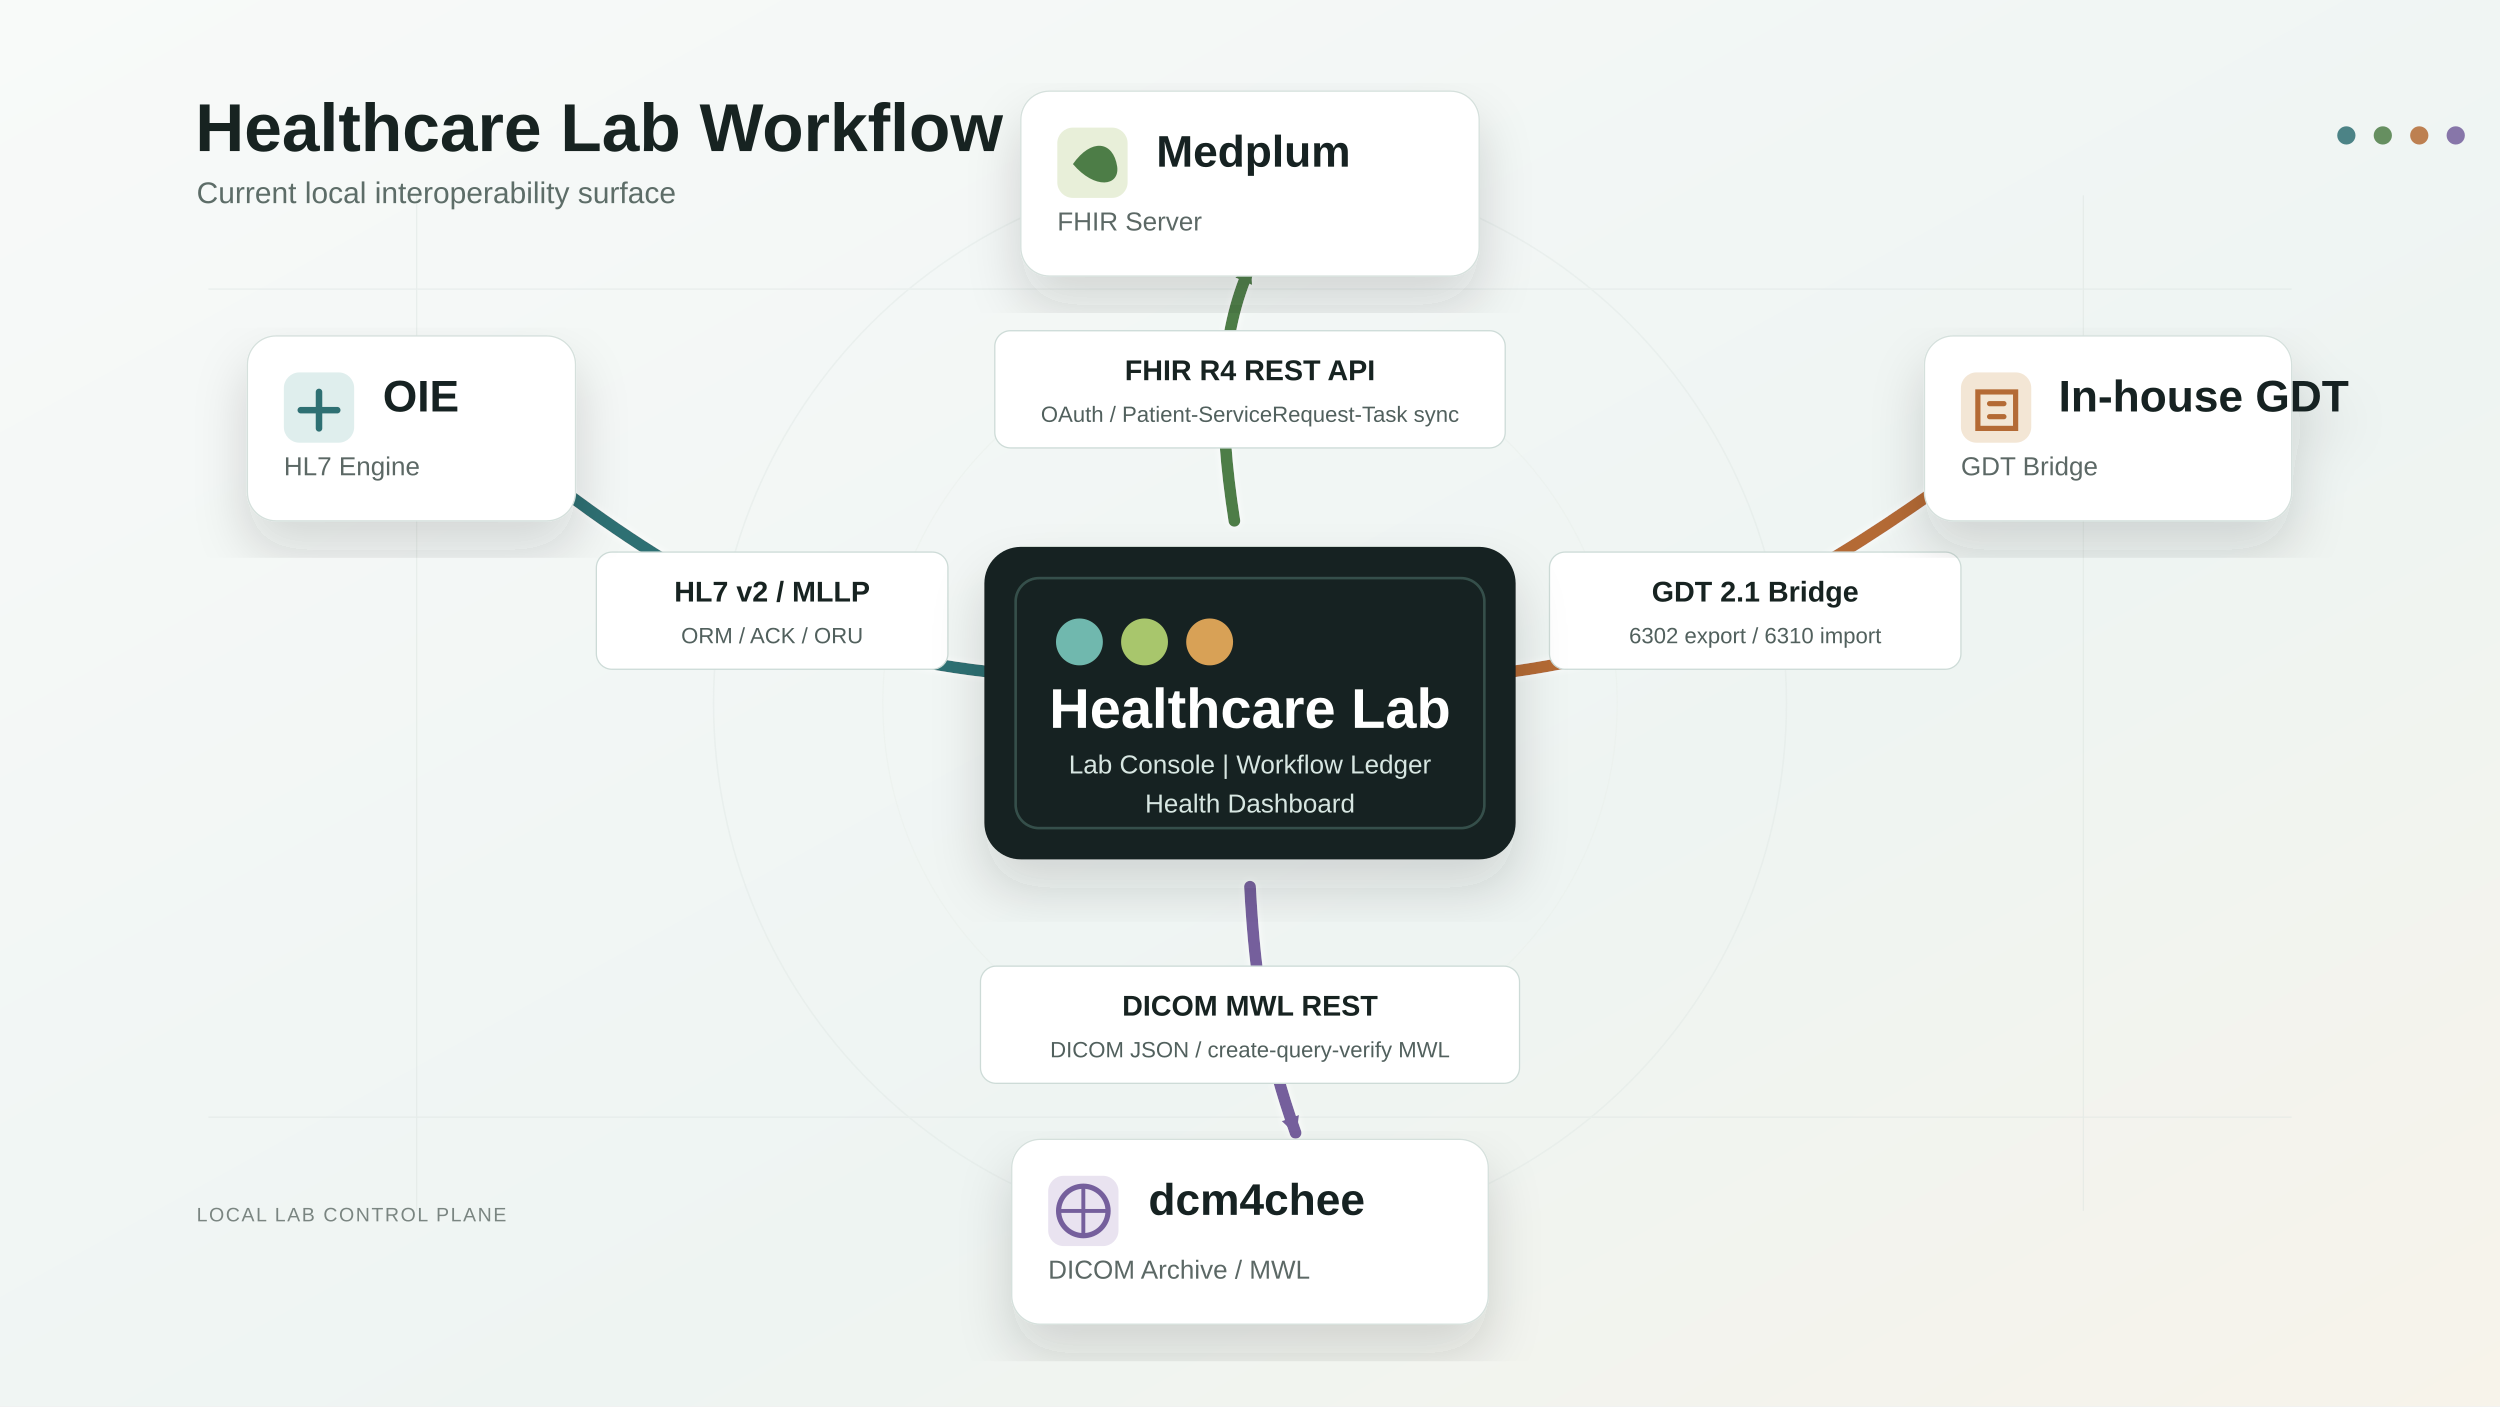
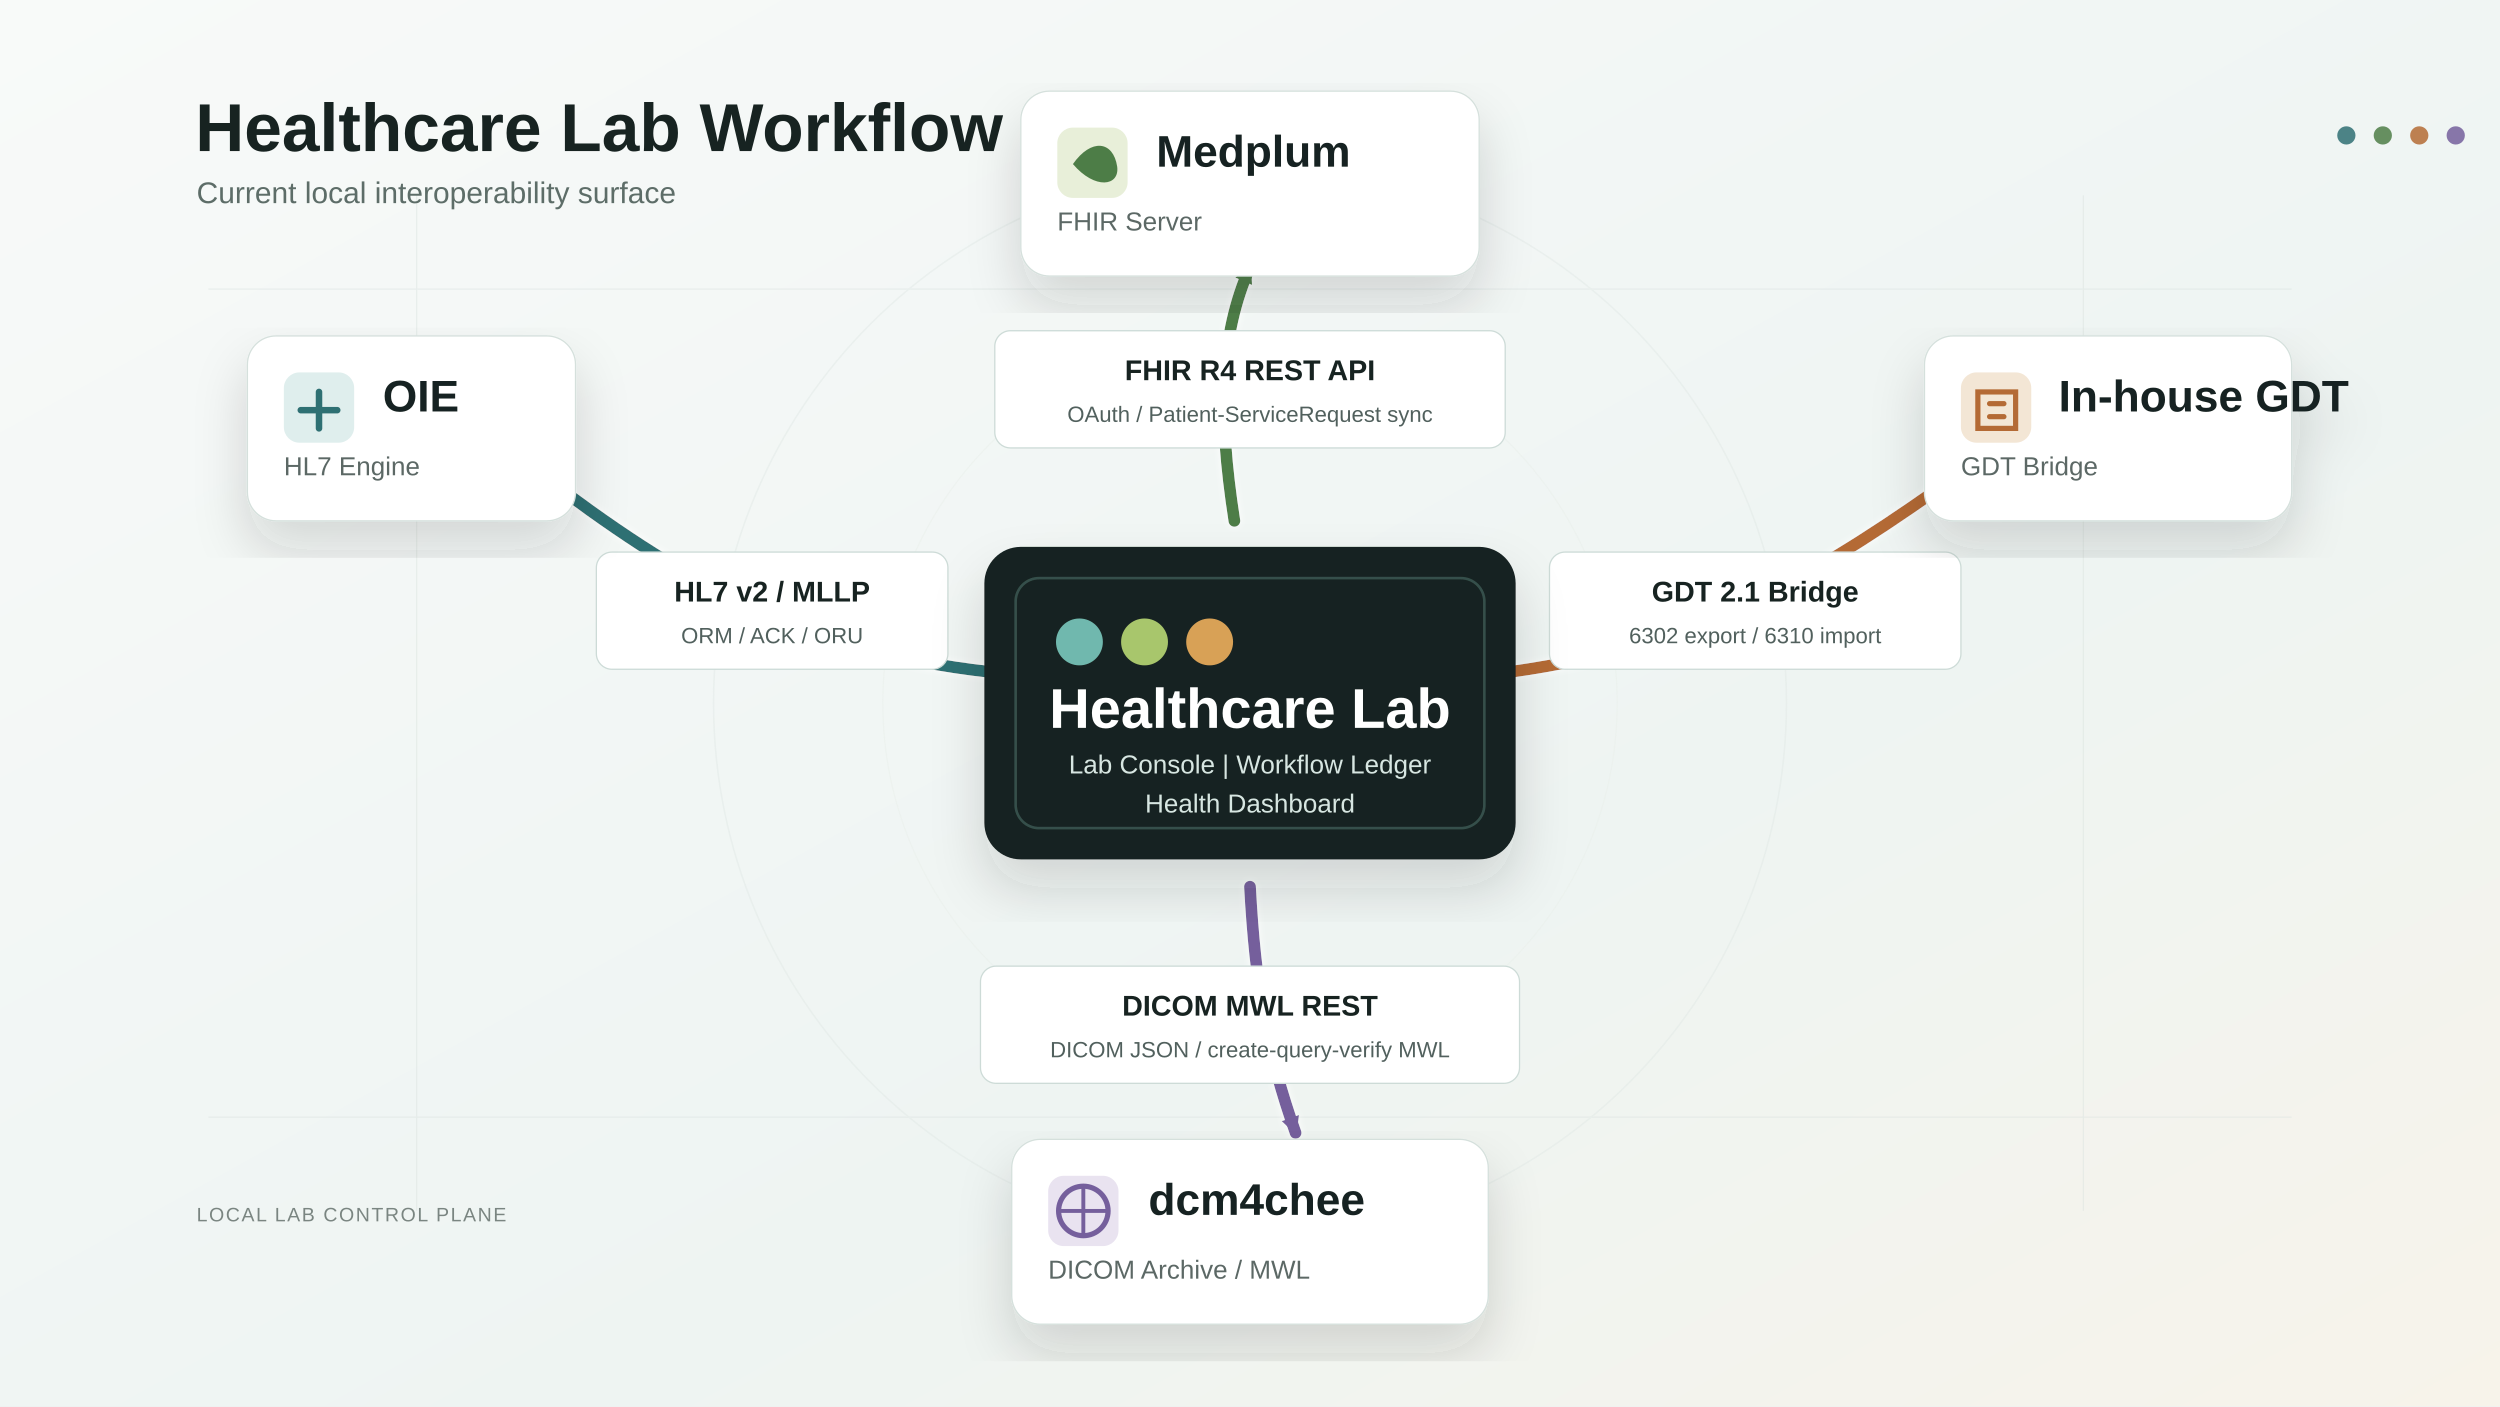
<svg xmlns="http://www.w3.org/2000/svg" width="1920" height="1080" viewBox="0 0 1920 1080">
  <defs>
    <linearGradient id="bg" x1="0" y1="0" x2="1" y2="1">
      <stop offset="0%" stop-color="#f8faf9" />
      <stop offset="62%" stop-color="#eef4f2" />
      <stop offset="100%" stop-color="#f7f3ea" />
    </linearGradient>
    <filter id="softShadow" x="-20%" y="-20%" width="140%" height="140%">
      <feDropShadow dx="0" dy="22" stdDeviation="20" flood-color="#20312f" flood-opacity="0.16" />
    </filter>
    <filter id="lineGlow" x="-20%" y="-20%" width="140%" height="140%">
      <feDropShadow dx="0" dy="0" stdDeviation="3" flood-color="#ffffff" flood-opacity="0.9" />
    </filter>
    <marker id="arrowOie" markerWidth="18" markerHeight="18" refX="14" refY="9" orient="auto" markerUnits="userSpaceOnUse">
      <path d="M2,2 L16,9 L2,16 Z" fill="#2f6f73" />
    </marker>
    <marker id="arrowMed" markerWidth="18" markerHeight="18" refX="14" refY="9" orient="auto" markerUnits="userSpaceOnUse">
      <path d="M2,2 L16,9 L2,16 Z" fill="#4e7d47" />
    </marker>
    <marker id="arrowGdt" markerWidth="18" markerHeight="18" refX="14" refY="9" orient="auto" markerUnits="userSpaceOnUse">
      <path d="M2,2 L16,9 L2,16 Z" fill="#b46b35" />
    </marker>
    <marker id="arrowDcm" markerWidth="18" markerHeight="18" refX="14" refY="9" orient="auto" markerUnits="userSpaceOnUse">
      <path d="M2,2 L16,9 L2,16 Z" fill="#745f9c" />
    </marker>
    <style>
      .title { font-family: "Segoe UI", Arial, sans-serif; font-size: 52px; font-weight: 650; fill: #172321; letter-spacing: 0; }
      .subtitle { font-family: "Segoe UI", Arial, sans-serif; font-size: 23px; font-weight: 400; fill: #5d6d68; letter-spacing: 0; }
      .node-title { font-family: "Segoe UI", Arial, sans-serif; font-size: 34px; font-weight: 650; fill: #172321; letter-spacing: 0; }
      .node-sub { font-family: "Segoe UI", Arial, sans-serif; font-size: 20px; font-weight: 420; fill: #5b6865; letter-spacing: 0; }
      .center-title { font-family: "Segoe UI", Arial, sans-serif; font-size: 43px; font-weight: 700; fill: #ffffff; letter-spacing: 0; }
      .center-sub { font-family: "Segoe UI", Arial, sans-serif; font-size: 20px; font-weight: 430; fill: #d7e6e2; letter-spacing: 0; }
      .lane-label { font-family: "Segoe UI", Arial, sans-serif; font-size: 22px; font-weight: 650; fill: #172321; letter-spacing: 0; }
      .lane-sub { font-family: "Segoe UI", Arial, sans-serif; font-size: 17px; font-weight: 430; fill: #51605d; letter-spacing: 0; }
      .micro { font-family: "Segoe UI", Arial, sans-serif; font-size: 15px; font-weight: 520; fill: #7a8581; letter-spacing: 1.2px; }
    </style>
  </defs>
  <rect width="1920" height="1080" fill="url(#bg)" />
  <g opacity="0.45">
    <path d="M160 222 H1760" stroke="#d9e2df" stroke-width="1" />
    <path d="M160 858 H1760" stroke="#d9e2df" stroke-width="1" />
    <path d="M320 150 V930" stroke="#d9e2df" stroke-width="1" />
    <path d="M1600 150 V930" stroke="#d9e2df" stroke-width="1" />
    <circle cx="960" cy="540" r="412" fill="none" stroke="#dfe7e4" stroke-width="1.2" />
    <circle cx="960" cy="540" r="282" fill="none" stroke="#e8eee9" stroke-width="1" />
  </g>
  <text x="150" y="116" class="title">Healthcare Lab Workflow</text>
  <text x="151" y="156" class="subtitle">Current local interoperability surface</text>
  <text x="151" y="938" class="micro">LOCAL LAB CONTROL PLANE</text>
  <g filter="url(#lineGlow)" fill="none" stroke-linecap="round">
    <path d="M760 516 C615 500 520 444 414 363" stroke="#2f6f73" stroke-width="9" marker-end="url(#arrowOie)" />
    <path d="M948 400 C935 316 937 257 960 205" stroke="#4e7d47" stroke-width="9" marker-end="url(#arrowMed)" />
    <path d="M1160 516 C1312 495 1402 437 1506 363" stroke="#b46b35" stroke-width="9" marker-end="url(#arrowGdt)" />
    <path d="M960 681 C964 756 973 808 995 870" stroke="#745f9c" stroke-width="9" marker-end="url(#arrowDcm)" />
  </g>
  <g>
    <rect x="458" y="424" width="270" height="90" rx="12" fill="#ffffff" stroke="#cddbd7" />
    <text x="593" y="462" text-anchor="middle" class="lane-label">HL7 v2 / MLLP</text>
    <text x="593" y="494" text-anchor="middle" class="lane-sub">ORM / ACK / ORU</text>
    <rect x="764" y="254" width="392" height="90" rx="12" fill="#ffffff" stroke="#cddbd7" />
    <text x="960" y="292" text-anchor="middle" class="lane-label">FHIR R4 REST API</text>
-     <text x="960" y="324" text-anchor="middle" class="lane-sub">OAuth / Patient-ServiceRequest-Task sync</text>
+     <text x="960" y="324" text-anchor="middle" class="lane-sub">OAuth / Patient-ServiceRequest sync</text>
    <rect x="1190" y="424" width="316" height="90" rx="12" fill="#ffffff" stroke="#cddbd7" />
    <text x="1348" y="462" text-anchor="middle" class="lane-label">GDT 2.1 Bridge</text>
    <text x="1348" y="494" text-anchor="middle" class="lane-sub">6302 export / 6310 import</text>
    <rect x="753" y="742" width="414" height="90" rx="12" fill="#ffffff" stroke="#cddbd7" />
    <text x="960" y="780" text-anchor="middle" class="lane-label">DICOM MWL REST</text>
    <text x="960" y="812" text-anchor="middle" class="lane-sub">DICOM JSON / create-query-verify MWL</text>
  </g>
  <g filter="url(#softShadow)">
    <rect x="756" y="420" width="408" height="240" rx="28" fill="#172321" />
    <rect x="780" y="444" width="360" height="192" rx="18" fill="none" stroke="#36504b" stroke-width="2" />
    <circle cx="829" cy="493" r="18" fill="#70b8ae" />
    <circle cx="879" cy="493" r="18" fill="#a8c66c" />
    <circle cx="929" cy="493" r="18" fill="#d8a157" />
    <text x="960" y="559" text-anchor="middle" class="center-title">Healthcare Lab</text>
    <text x="960" y="594" text-anchor="middle" class="center-sub">Lab Console | Workflow Ledger</text>
    <text x="960" y="624" text-anchor="middle" class="center-sub">Health Dashboard</text>
  </g>
  <g filter="url(#softShadow)">
    <rect x="190" y="258" width="252" height="142" rx="22" fill="#ffffff" />
    <rect x="190" y="258" width="252" height="142" rx="22" fill="none" stroke="#d5e0dc" />
    <rect x="218" y="286" width="54" height="54" rx="12" fill="#dfeeed" />
    <path d="M231 315 H259 M245 301 V329" stroke="#2f6f73" stroke-width="5" stroke-linecap="round" />
    <text x="294" y="316" class="node-title">OIE</text>
    <text x="218" y="365" class="node-sub">HL7 Engine</text>
  </g>
  <g filter="url(#softShadow)">
    <rect x="784" y="70" width="352" height="142" rx="22" fill="#ffffff" />
    <rect x="784" y="70" width="352" height="142" rx="22" fill="none" stroke="#d5e0dc" />
    <rect x="812" y="98" width="54" height="54" rx="12" fill="#e8efd9" />
    <path d="M824 126 C838 106 855 108 858 128 C860 143 841 146 824 126 Z" fill="#4e7d47" />
    <text x="888" y="128" class="node-title">Medplum</text>
    <text x="812" y="177" class="node-sub">FHIR Server</text>
  </g>
  <g filter="url(#softShadow)">
    <rect x="1478" y="258" width="282" height="142" rx="22" fill="#ffffff" />
    <rect x="1478" y="258" width="282" height="142" rx="22" fill="none" stroke="#d5e0dc" />
    <rect x="1506" y="286" width="54" height="54" rx="12" fill="#f3e6d5" />
    <path d="M1519 301 H1548 V329 H1519 Z M1528 310 H1539 M1528 320 H1539" stroke="#b46b35" stroke-width="4" fill="none" stroke-linecap="round" />
    <text x="1581" y="316" class="node-title">In-house GDT</text>
    <text x="1506" y="365" class="node-sub">GDT Bridge</text>
  </g>
  <g filter="url(#softShadow)">
    <rect x="777" y="875" width="366" height="142" rx="22" fill="#ffffff" />
    <rect x="777" y="875" width="366" height="142" rx="22" fill="none" stroke="#d5e0dc" />
    <rect x="805" y="903" width="54" height="54" rx="12" fill="#e9e3f0" />
    <circle cx="832" cy="930" r="19" fill="none" stroke="#745f9c" stroke-width="4" />
    <path d="M832 911 V949 M813 930 H851" stroke="#745f9c" stroke-width="3" />
    <text x="882" y="933" class="node-title">dcm4chee</text>
    <text x="805" y="982" class="node-sub">DICOM Archive / MWL</text>
  </g>
  <g opacity="0.85">
    <circle cx="1802" cy="104" r="7" fill="#2f6f73" />
    <circle cx="1830" cy="104" r="7" fill="#4e7d47" />
    <circle cx="1858" cy="104" r="7" fill="#b46b35" />
    <circle cx="1886" cy="104" r="7" fill="#745f9c" />
  </g>
</svg>
